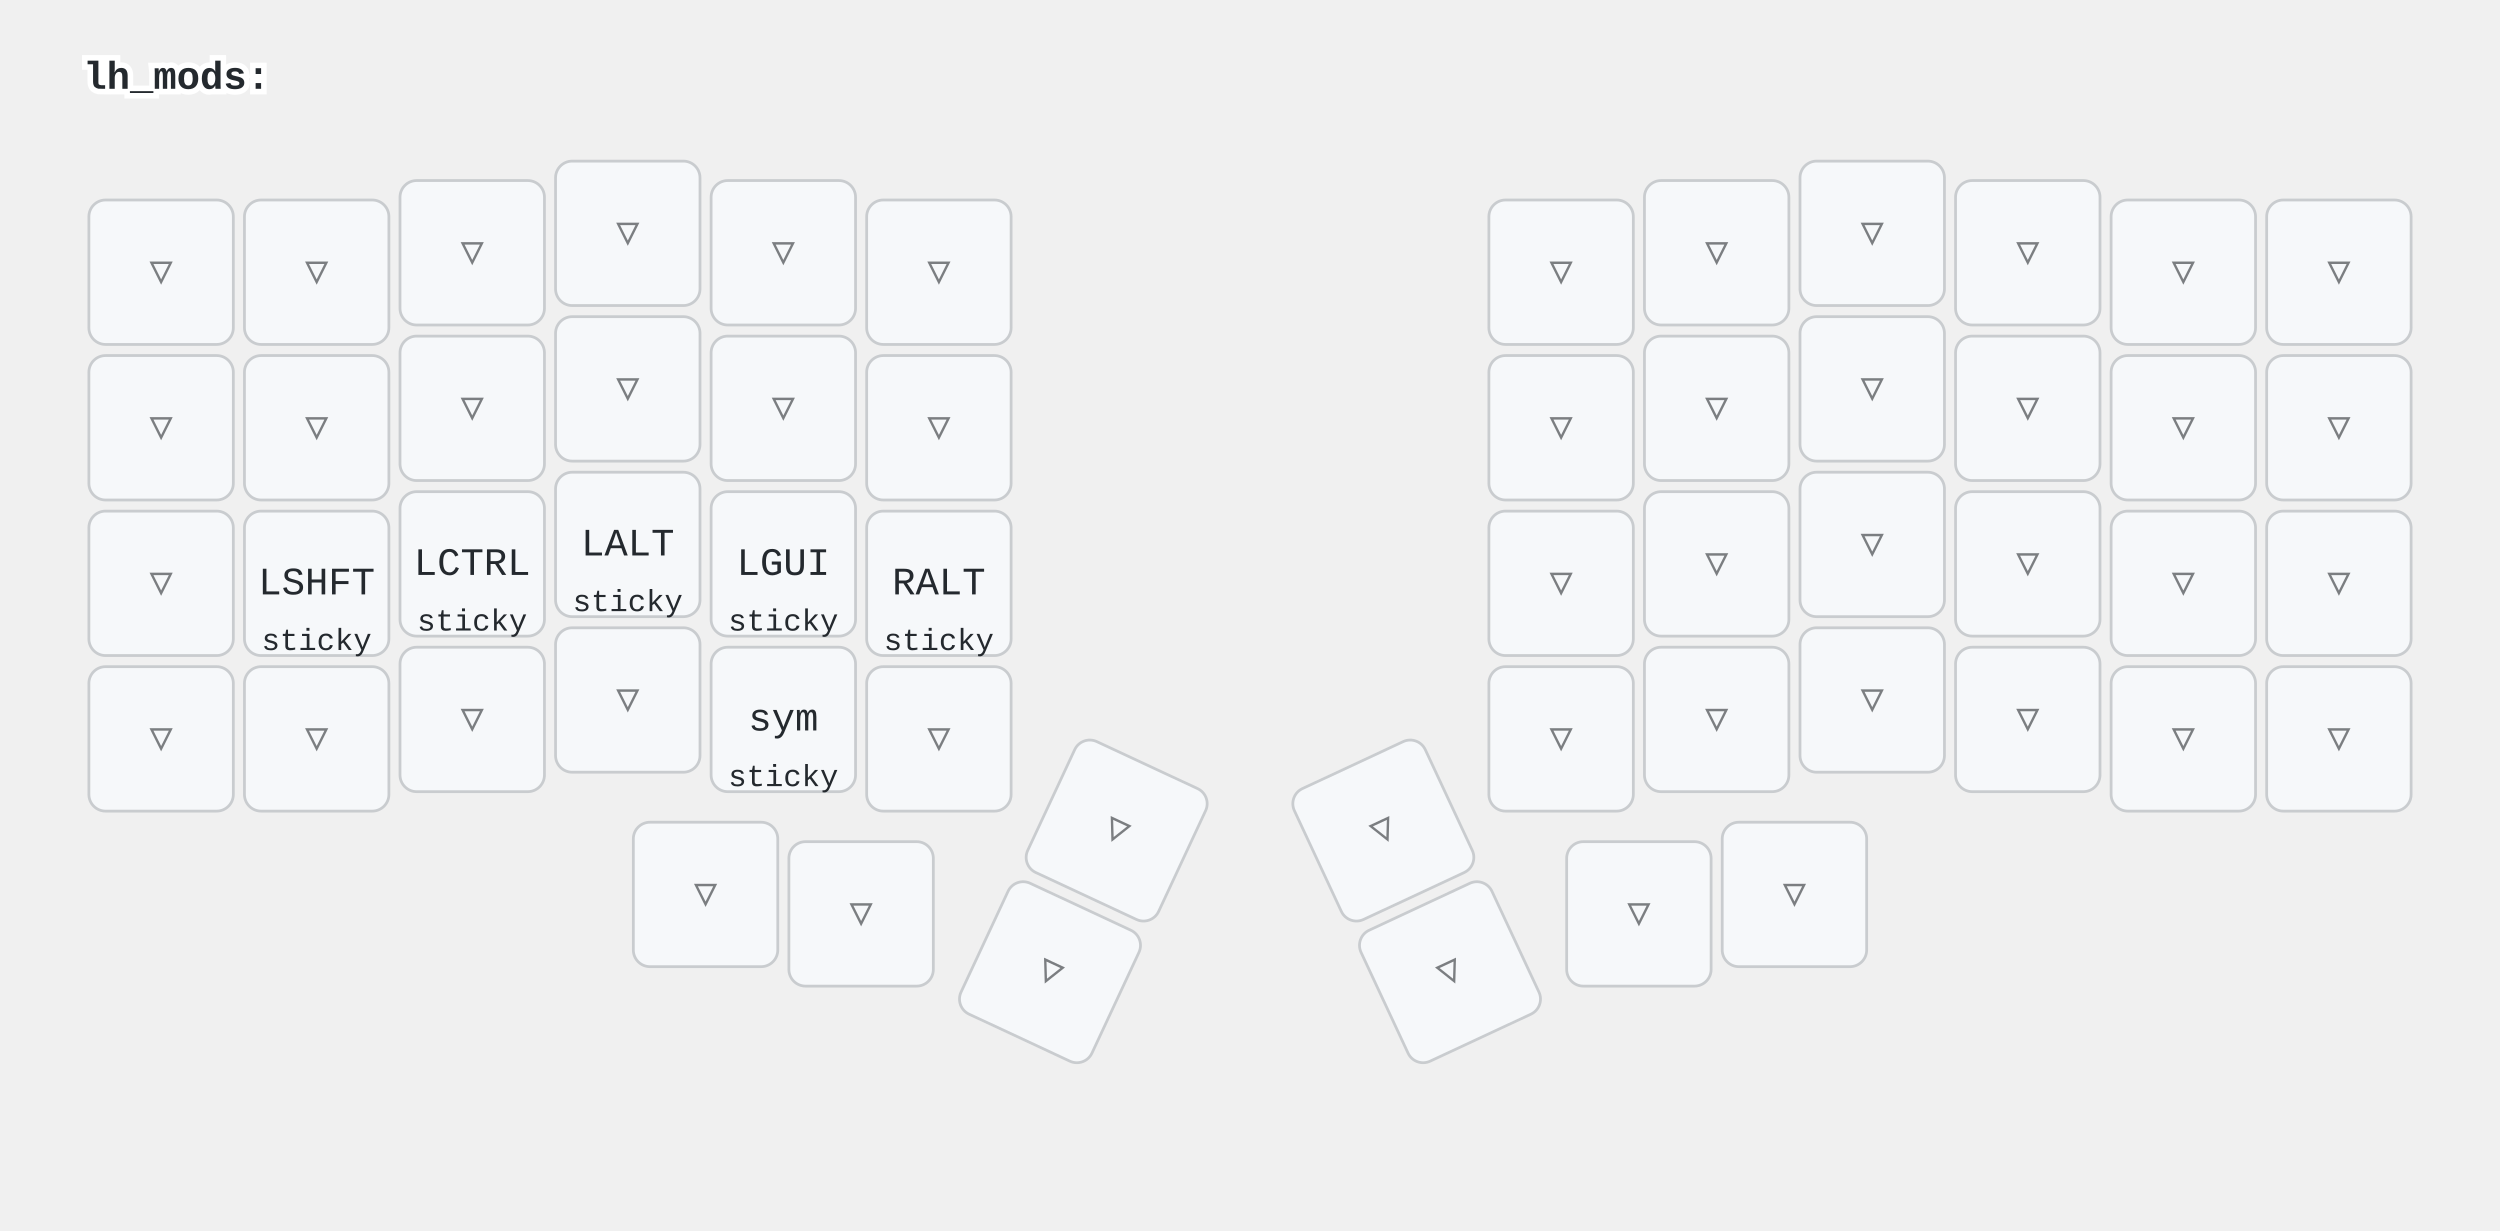
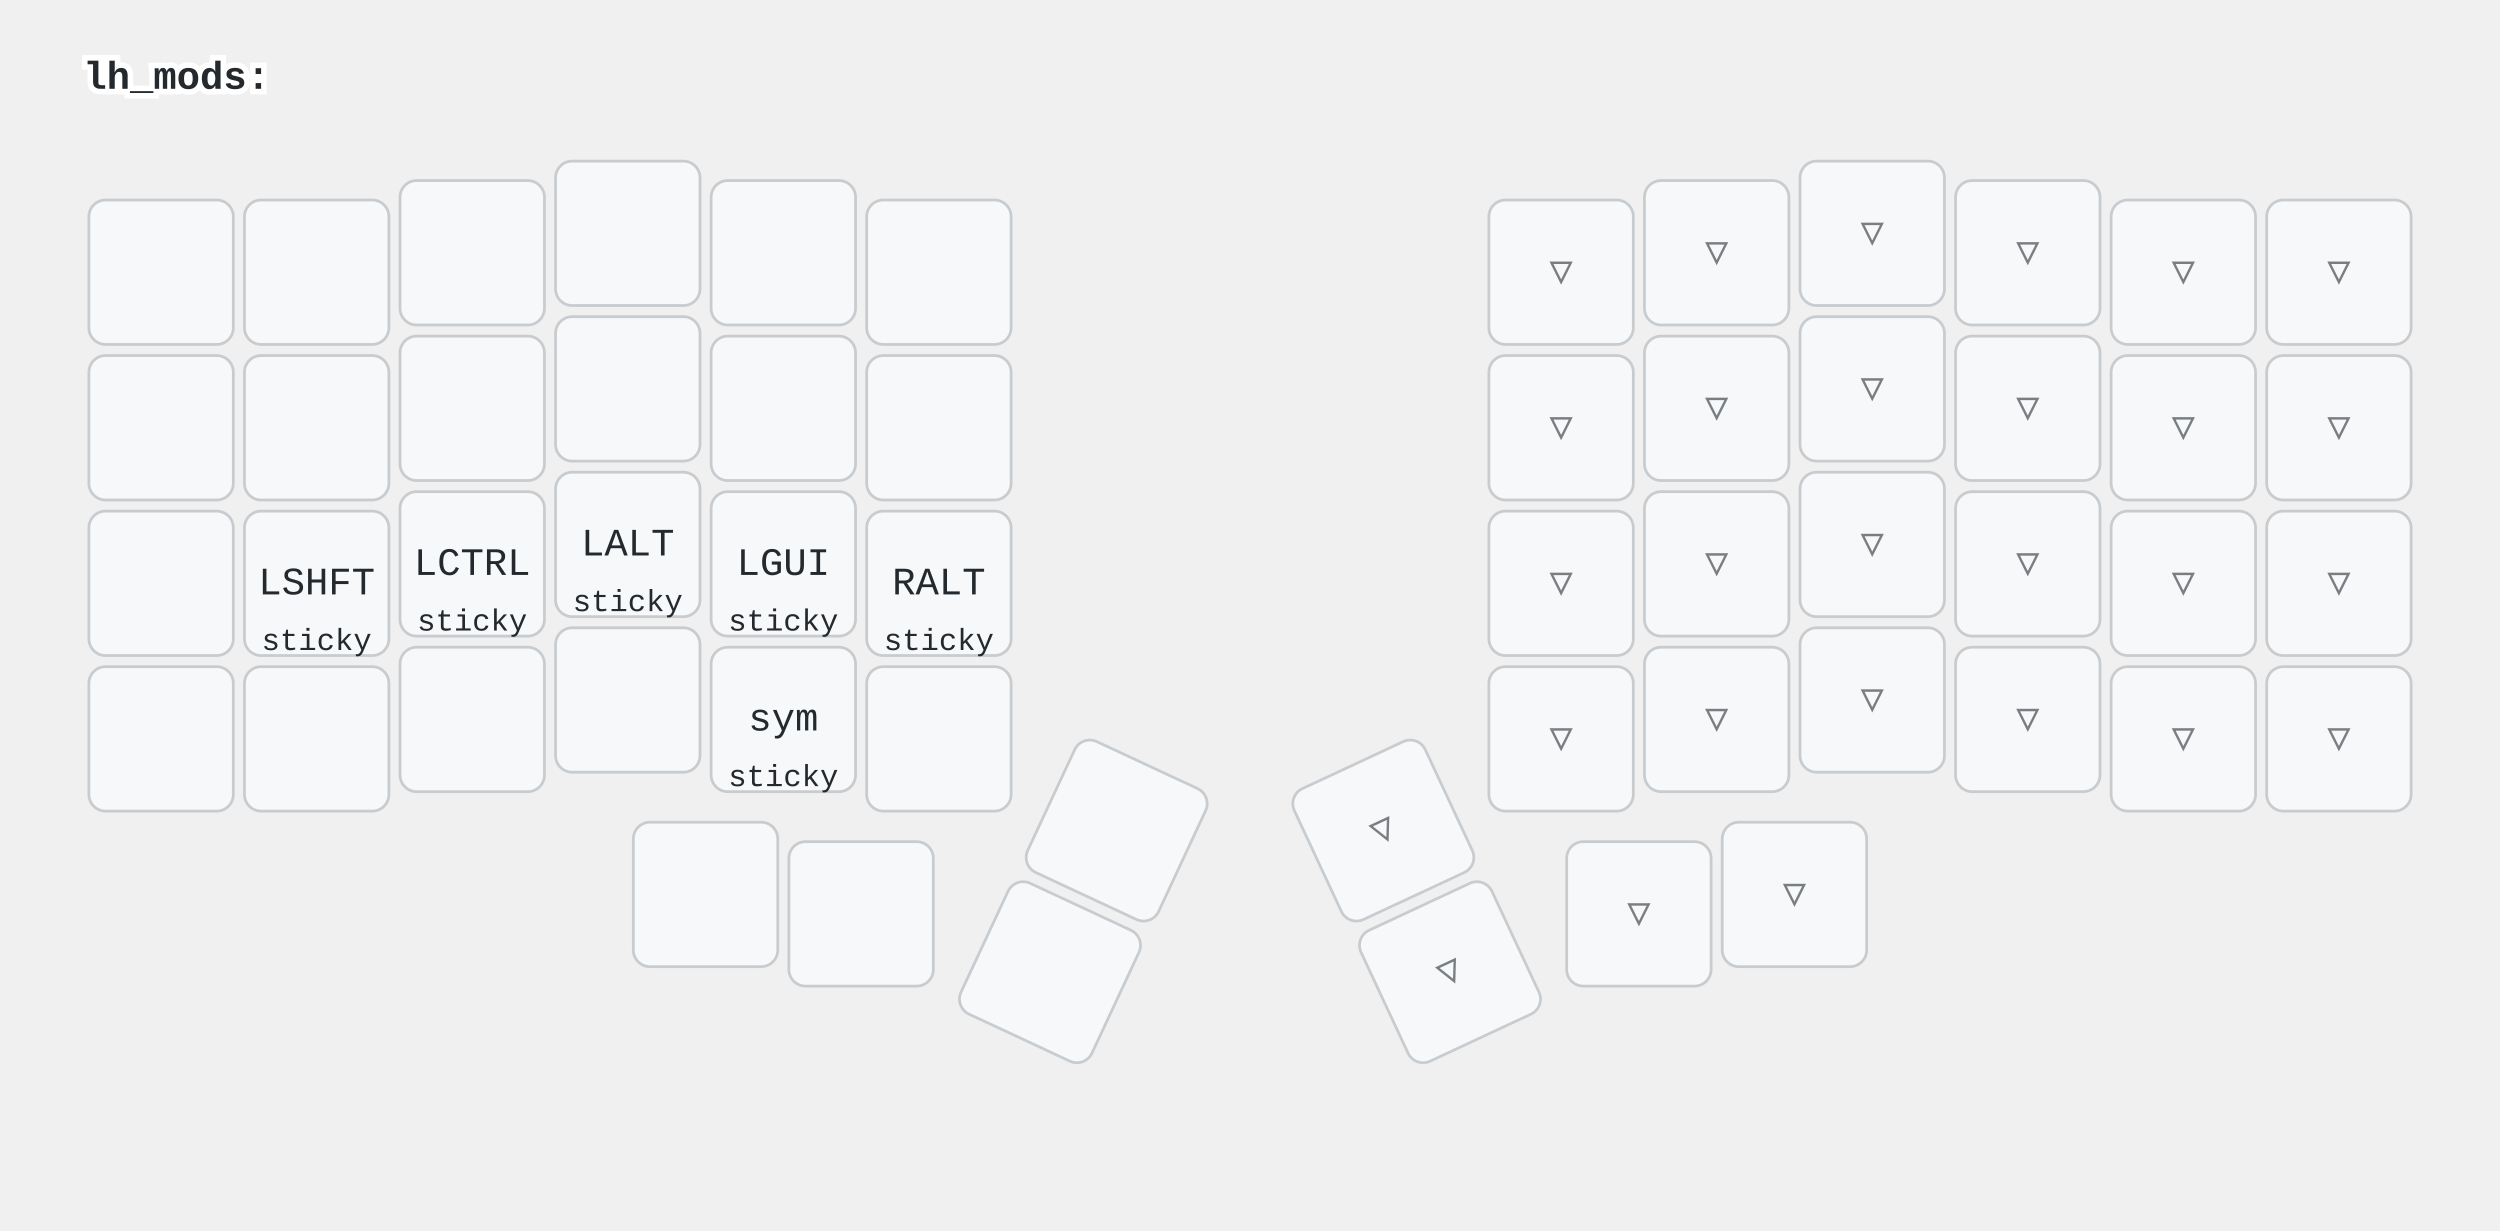
<svg xmlns="http://www.w3.org/2000/svg" width="900" height="443" viewBox="0 0 900 443" class="keymap">
  <style>/* inherit to force styles through use tags */
svg path {
    fill: inherit;
}

/* font and background color specifications */
svg.keymap {
    font-family: SFMono-Regular,Consolas,Liberation Mono,Menlo,monospace;
    font-size: 14px;
    font-kerning: normal;
    text-rendering: optimizeLegibility;
    fill: #24292e;
}

/* default key styling */
rect.key {
    fill: #f6f8fa;
}

rect.key, rect.combo {
    stroke: #c9cccf;
    stroke-width: 1;
}

/* default key side styling, only used is draw_key_sides is set */
rect.side {
    filter: brightness(90%);
}

/* color accent for combo boxes */
rect.combo, rect.combo-separate {
    fill: #cdf;
}

/* color accent for held keys */
rect.held, rect.combo.held {
    fill: #fdd;
}

/* color accent for ghost (optional) keys */
rect.ghost, rect.combo.ghost {
    stroke-dasharray: 4, 4;
    stroke-width: 2;
}

text {
    text-anchor: middle;
    dominant-baseline: middle;
}

/* styling for layer labels */
text.label {
    font-weight: bold;
    text-anchor: start;
    stroke: white;
    stroke-width: 4;
    paint-order: stroke;
}

/* styling for optional footer */
text.footer {
    text-anchor: end;
    dominant-baseline: auto;
    stroke: white;
    stroke-width: 4;
    paint-order: stroke;
}

/* styling for combo tap, and key non-tap label text */
text.combo, text.hold, text.shifted, text.left, text.right, text.tl, text.tr, text.bl, text.br {
    font-size: 11px;
}

text.hold, text.bl, text.br {
    text-anchor: middle;
    dominant-baseline: auto;
}

text.shifted, text.tl, text.tr {
    text-anchor: middle;
    dominant-baseline: hanging;
}

text.left, text.tl, text.bl {
    text-anchor: start;
}

text.right, text.tr, text.br {
    text-anchor: end;
}

text.layer-activator {
    text-decoration: underline;
}

/* styling for hold/shifted label text in combo box */
text.combo.hold, text.combo.shifted, text.combo.left, text.combo.right {
    font-size: 8px;
}

/* lighter symbol for transparent keys */
text.trans {
    fill: #7b7e81;
}

/* styling for combo dendrons */
path.combo {
    stroke-width: 1;
    stroke: gray;
    fill: none;
}

/* Start Tabler Icons Cleanup */
/* cannot use height/width with glyphs */
.icon-tabler &gt; path {
    fill: inherit;
    stroke: inherit;
    stroke-width: 2;
}
/* hide tabler's default box */
.icon-tabler &gt; path[stroke="none"][fill="none"] {
    visibility: hidden;
}
/* End Tabler Icons Cleanup */
</style>
  <g transform="translate(30, 0)" class="layer-lh_mods">
    <text x="0" y="28" class="label" id="lh_mods">lh_mods:</text>
    <g transform="translate(0, 56)">
-       <g transform="translate(28, 42)" class="key trans keypos-0">
-         <rect rx="6" ry="6" x="-26" y="-26" width="52" height="52" class="key trans" />
-         <text x="0" y="0" class="key trans tap">▽</text>
-       </g>
-       <g transform="translate(84, 42)" class="key trans keypos-1">
-         <rect rx="6" ry="6" x="-26" y="-26" width="52" height="52" class="key trans" />
-         <text x="0" y="0" class="key trans tap">▽</text>
-       </g>
-       <g transform="translate(140, 35)" class="key trans keypos-2">
-         <rect rx="6" ry="6" x="-26" y="-26" width="52" height="52" class="key trans" />
-         <text x="0" y="0" class="key trans tap">▽</text>
-       </g>
-       <g transform="translate(196, 28)" class="key trans keypos-3">
-         <rect rx="6" ry="6" x="-26" y="-26" width="52" height="52" class="key trans" />
-         <text x="0" y="0" class="key trans tap">▽</text>
-       </g>
-       <g transform="translate(252, 35)" class="key trans keypos-4">
-         <rect rx="6" ry="6" x="-26" y="-26" width="52" height="52" class="key trans" />
-         <text x="0" y="0" class="key trans tap">▽</text>
-       </g>
-       <g transform="translate(308, 42)" class="key trans keypos-5">
-         <rect rx="6" ry="6" x="-26" y="-26" width="52" height="52" class="key trans" />
-         <text x="0" y="0" class="key trans tap">▽</text>
+       <g transform="translate(28, 42)" class="key keypos-0">
+         <rect rx="6" ry="6" x="-26" y="-26" width="52" height="52" class="key" />
+       </g>
+       <g transform="translate(84, 42)" class="key keypos-1">
+         <rect rx="6" ry="6" x="-26" y="-26" width="52" height="52" class="key" />
+       </g>
+       <g transform="translate(140, 35)" class="key keypos-2">
+         <rect rx="6" ry="6" x="-26" y="-26" width="52" height="52" class="key" />
+       </g>
+       <g transform="translate(196, 28)" class="key keypos-3">
+         <rect rx="6" ry="6" x="-26" y="-26" width="52" height="52" class="key" />
+       </g>
+       <g transform="translate(252, 35)" class="key keypos-4">
+         <rect rx="6" ry="6" x="-26" y="-26" width="52" height="52" class="key" />
+       </g>
+       <g transform="translate(308, 42)" class="key keypos-5">
+         <rect rx="6" ry="6" x="-26" y="-26" width="52" height="52" class="key" />
      </g>
      <g transform="translate(532, 42)" class="key trans keypos-6">
        <rect rx="6" ry="6" x="-26" y="-26" width="52" height="52" class="key trans" />
        <text x="0" y="0" class="key trans tap">▽</text>
      </g>
      <g transform="translate(588, 35)" class="key trans keypos-7">
        <rect rx="6" ry="6" x="-26" y="-26" width="52" height="52" class="key trans" />
        <text x="0" y="0" class="key trans tap">▽</text>
      </g>
      <g transform="translate(644, 28)" class="key trans keypos-8">
        <rect rx="6" ry="6" x="-26" y="-26" width="52" height="52" class="key trans" />
        <text x="0" y="0" class="key trans tap">▽</text>
      </g>
      <g transform="translate(700, 35)" class="key trans keypos-9">
        <rect rx="6" ry="6" x="-26" y="-26" width="52" height="52" class="key trans" />
        <text x="0" y="0" class="key trans tap">▽</text>
      </g>
      <g transform="translate(756, 42)" class="key trans keypos-10">
        <rect rx="6" ry="6" x="-26" y="-26" width="52" height="52" class="key trans" />
        <text x="0" y="0" class="key trans tap">▽</text>
      </g>
      <g transform="translate(812, 42)" class="key trans keypos-11">
        <rect rx="6" ry="6" x="-26" y="-26" width="52" height="52" class="key trans" />
        <text x="0" y="0" class="key trans tap">▽</text>
      </g>
-       <g transform="translate(28, 98)" class="key trans keypos-12">
-         <rect rx="6" ry="6" x="-26" y="-26" width="52" height="52" class="key trans" />
-         <text x="0" y="0" class="key trans tap">▽</text>
-       </g>
-       <g transform="translate(84, 98)" class="key trans keypos-13">
-         <rect rx="6" ry="6" x="-26" y="-26" width="52" height="52" class="key trans" />
-         <text x="0" y="0" class="key trans tap">▽</text>
-       </g>
-       <g transform="translate(140, 91)" class="key trans keypos-14">
-         <rect rx="6" ry="6" x="-26" y="-26" width="52" height="52" class="key trans" />
-         <text x="0" y="0" class="key trans tap">▽</text>
-       </g>
-       <g transform="translate(196, 84)" class="key trans keypos-15">
-         <rect rx="6" ry="6" x="-26" y="-26" width="52" height="52" class="key trans" />
-         <text x="0" y="0" class="key trans tap">▽</text>
-       </g>
-       <g transform="translate(252, 91)" class="key trans keypos-16">
-         <rect rx="6" ry="6" x="-26" y="-26" width="52" height="52" class="key trans" />
-         <text x="0" y="0" class="key trans tap">▽</text>
-       </g>
-       <g transform="translate(308, 98)" class="key trans keypos-17">
-         <rect rx="6" ry="6" x="-26" y="-26" width="52" height="52" class="key trans" />
-         <text x="0" y="0" class="key trans tap">▽</text>
+       <g transform="translate(28, 98)" class="key keypos-12">
+         <rect rx="6" ry="6" x="-26" y="-26" width="52" height="52" class="key" />
+       </g>
+       <g transform="translate(84, 98)" class="key keypos-13">
+         <rect rx="6" ry="6" x="-26" y="-26" width="52" height="52" class="key" />
+       </g>
+       <g transform="translate(140, 91)" class="key keypos-14">
+         <rect rx="6" ry="6" x="-26" y="-26" width="52" height="52" class="key" />
+       </g>
+       <g transform="translate(196, 84)" class="key keypos-15">
+         <rect rx="6" ry="6" x="-26" y="-26" width="52" height="52" class="key" />
+       </g>
+       <g transform="translate(252, 91)" class="key keypos-16">
+         <rect rx="6" ry="6" x="-26" y="-26" width="52" height="52" class="key" />
+       </g>
+       <g transform="translate(308, 98)" class="key keypos-17">
+         <rect rx="6" ry="6" x="-26" y="-26" width="52" height="52" class="key" />
      </g>
      <g transform="translate(532, 98)" class="key trans keypos-18">
        <rect rx="6" ry="6" x="-26" y="-26" width="52" height="52" class="key trans" />
        <text x="0" y="0" class="key trans tap">▽</text>
      </g>
      <g transform="translate(588, 91)" class="key trans keypos-19">
        <rect rx="6" ry="6" x="-26" y="-26" width="52" height="52" class="key trans" />
        <text x="0" y="0" class="key trans tap">▽</text>
      </g>
      <g transform="translate(644, 84)" class="key trans keypos-20">
        <rect rx="6" ry="6" x="-26" y="-26" width="52" height="52" class="key trans" />
        <text x="0" y="0" class="key trans tap">▽</text>
      </g>
      <g transform="translate(700, 91)" class="key trans keypos-21">
        <rect rx="6" ry="6" x="-26" y="-26" width="52" height="52" class="key trans" />
        <text x="0" y="0" class="key trans tap">▽</text>
      </g>
      <g transform="translate(756, 98)" class="key trans keypos-22">
        <rect rx="6" ry="6" x="-26" y="-26" width="52" height="52" class="key trans" />
        <text x="0" y="0" class="key trans tap">▽</text>
      </g>
      <g transform="translate(812, 98)" class="key trans keypos-23">
        <rect rx="6" ry="6" x="-26" y="-26" width="52" height="52" class="key trans" />
        <text x="0" y="0" class="key trans tap">▽</text>
      </g>
-       <g transform="translate(28, 154)" class="key trans keypos-24">
-         <rect rx="6" ry="6" x="-26" y="-26" width="52" height="52" class="key trans" />
-         <text x="0" y="0" class="key trans tap">▽</text>
+       <g transform="translate(28, 154)" class="key keypos-24">
+         <rect rx="6" ry="6" x="-26" y="-26" width="52" height="52" class="key" />
      </g>
      <g transform="translate(84, 154)" class="key keypos-25">
        <rect rx="6" ry="6" x="-26" y="-26" width="52" height="52" class="key" />
        <text x="0" y="0" class="key tap">LSHFT</text>
        <text x="0" y="24" class="key hold">sticky</text>
      </g>
      <g transform="translate(140, 147)" class="key keypos-26">
        <rect rx="6" ry="6" x="-26" y="-26" width="52" height="52" class="key" />
        <text x="0" y="0" class="key tap">LCTRL</text>
        <text x="0" y="24" class="key hold">sticky</text>
      </g>
      <g transform="translate(196, 140)" class="key keypos-27">
        <rect rx="6" ry="6" x="-26" y="-26" width="52" height="52" class="key" />
        <text x="0" y="0" class="key tap">LALT</text>
        <text x="0" y="24" class="key hold">sticky</text>
      </g>
      <g transform="translate(252, 147)" class="key keypos-28">
        <rect rx="6" ry="6" x="-26" y="-26" width="52" height="52" class="key" />
        <text x="0" y="0" class="key tap">LGUI</text>
        <text x="0" y="24" class="key hold">sticky</text>
      </g>
      <g transform="translate(308, 154)" class="key keypos-29">
        <rect rx="6" ry="6" x="-26" y="-26" width="52" height="52" class="key" />
        <text x="0" y="0" class="key tap">RALT</text>
        <text x="0" y="24" class="key hold">sticky</text>
      </g>
      <g transform="translate(532, 154)" class="key trans keypos-30">
        <rect rx="6" ry="6" x="-26" y="-26" width="52" height="52" class="key trans" />
        <text x="0" y="0" class="key trans tap">▽</text>
      </g>
      <g transform="translate(588, 147)" class="key trans keypos-31">
        <rect rx="6" ry="6" x="-26" y="-26" width="52" height="52" class="key trans" />
        <text x="0" y="0" class="key trans tap">▽</text>
      </g>
      <g transform="translate(644, 140)" class="key trans keypos-32">
        <rect rx="6" ry="6" x="-26" y="-26" width="52" height="52" class="key trans" />
        <text x="0" y="0" class="key trans tap">▽</text>
      </g>
      <g transform="translate(700, 147)" class="key trans keypos-33">
        <rect rx="6" ry="6" x="-26" y="-26" width="52" height="52" class="key trans" />
        <text x="0" y="0" class="key trans tap">▽</text>
      </g>
      <g transform="translate(756, 154)" class="key trans keypos-34">
        <rect rx="6" ry="6" x="-26" y="-26" width="52" height="52" class="key trans" />
        <text x="0" y="0" class="key trans tap">▽</text>
      </g>
      <g transform="translate(812, 154)" class="key trans keypos-35">
        <rect rx="6" ry="6" x="-26" y="-26" width="52" height="52" class="key trans" />
        <text x="0" y="0" class="key trans tap">▽</text>
      </g>
-       <g transform="translate(28, 210)" class="key trans keypos-36">
-         <rect rx="6" ry="6" x="-26" y="-26" width="52" height="52" class="key trans" />
-         <text x="0" y="0" class="key trans tap">▽</text>
-       </g>
-       <g transform="translate(84, 210)" class="key trans keypos-37">
-         <rect rx="6" ry="6" x="-26" y="-26" width="52" height="52" class="key trans" />
-         <text x="0" y="0" class="key trans tap">▽</text>
-       </g>
-       <g transform="translate(140, 203)" class="key trans keypos-38">
-         <rect rx="6" ry="6" x="-26" y="-26" width="52" height="52" class="key trans" />
-         <text x="0" y="0" class="key trans tap">▽</text>
-       </g>
-       <g transform="translate(196, 196)" class="key trans keypos-39">
-         <rect rx="6" ry="6" x="-26" y="-26" width="52" height="52" class="key trans" />
-         <text x="0" y="0" class="key trans tap">▽</text>
+       <g transform="translate(28, 210)" class="key keypos-36">
+         <rect rx="6" ry="6" x="-26" y="-26" width="52" height="52" class="key" />
+       </g>
+       <g transform="translate(84, 210)" class="key keypos-37">
+         <rect rx="6" ry="6" x="-26" y="-26" width="52" height="52" class="key" />
+       </g>
+       <g transform="translate(140, 203)" class="key keypos-38">
+         <rect rx="6" ry="6" x="-26" y="-26" width="52" height="52" class="key" />
+       </g>
+       <g transform="translate(196, 196)" class="key keypos-39">
+         <rect rx="6" ry="6" x="-26" y="-26" width="52" height="52" class="key" />
      </g>
      <g transform="translate(252, 203)" class="key keypos-40">
        <rect rx="6" ry="6" x="-26" y="-26" width="52" height="52" class="key" />
        <text x="0" y="0" class="key tap">sym</text>
        <text x="0" y="24" class="key hold">sticky</text>
      </g>
-       <g transform="translate(308, 210)" class="key trans keypos-41">
-         <rect rx="6" ry="6" x="-26" y="-26" width="52" height="52" class="key trans" />
-         <text x="0" y="0" class="key trans tap">▽</text>
-       </g>
-       <g transform="translate(372, 243) rotate(25.0)" class="key trans keypos-42">
-         <rect rx="6" ry="6" x="-26" y="-26" width="52" height="52" class="key trans" />
-         <text x="0" y="0" class="key trans tap">▽</text>
+       <g transform="translate(308, 210)" class="key keypos-41">
+         <rect rx="6" ry="6" x="-26" y="-26" width="52" height="52" class="key" />
+       </g>
+       <g transform="translate(372, 243) rotate(25.0)" class="key keypos-42">
+         <rect rx="6" ry="6" x="-26" y="-26" width="52" height="52" class="key" />
      </g>
      <g transform="translate(468, 243) rotate(-25.0)" class="key trans keypos-43">
        <rect rx="6" ry="6" x="-26" y="-26" width="52" height="52" class="key trans" />
        <text x="0" y="0" class="key trans tap">▽</text>
      </g>
      <g transform="translate(532, 210)" class="key trans keypos-44">
        <rect rx="6" ry="6" x="-26" y="-26" width="52" height="52" class="key trans" />
        <text x="0" y="0" class="key trans tap">▽</text>
      </g>
      <g transform="translate(588, 203)" class="key trans keypos-45">
        <rect rx="6" ry="6" x="-26" y="-26" width="52" height="52" class="key trans" />
        <text x="0" y="0" class="key trans tap">▽</text>
      </g>
      <g transform="translate(644, 196)" class="key trans keypos-46">
        <rect rx="6" ry="6" x="-26" y="-26" width="52" height="52" class="key trans" />
        <text x="0" y="0" class="key trans tap">▽</text>
      </g>
      <g transform="translate(700, 203)" class="key trans keypos-47">
        <rect rx="6" ry="6" x="-26" y="-26" width="52" height="52" class="key trans" />
        <text x="0" y="0" class="key trans tap">▽</text>
      </g>
      <g transform="translate(756, 210)" class="key trans keypos-48">
        <rect rx="6" ry="6" x="-26" y="-26" width="52" height="52" class="key trans" />
        <text x="0" y="0" class="key trans tap">▽</text>
      </g>
      <g transform="translate(812, 210)" class="key trans keypos-49">
        <rect rx="6" ry="6" x="-26" y="-26" width="52" height="52" class="key trans" />
        <text x="0" y="0" class="key trans tap">▽</text>
      </g>
-       <g transform="translate(224, 266)" class="key trans keypos-50">
-         <rect rx="6" ry="6" x="-26" y="-26" width="52" height="52" class="key trans" />
-         <text x="0" y="0" class="key trans tap">▽</text>
-       </g>
-       <g transform="translate(280, 273)" class="key trans keypos-51">
-         <rect rx="6" ry="6" x="-26" y="-26" width="52" height="52" class="key trans" />
-         <text x="0" y="0" class="key trans tap">▽</text>
-       </g>
-       <g transform="translate(348, 294) rotate(25.0)" class="key trans keypos-52">
-         <rect rx="6" ry="6" x="-26" y="-26" width="52" height="52" class="key trans" />
-         <text x="0" y="0" class="key trans tap">▽</text>
+       <g transform="translate(224, 266)" class="key keypos-50">
+         <rect rx="6" ry="6" x="-26" y="-26" width="52" height="52" class="key" />
+       </g>
+       <g transform="translate(280, 273)" class="key keypos-51">
+         <rect rx="6" ry="6" x="-26" y="-26" width="52" height="52" class="key" />
+       </g>
+       <g transform="translate(348, 294) rotate(25.0)" class="key keypos-52">
+         <rect rx="6" ry="6" x="-26" y="-26" width="52" height="52" class="key" />
      </g>
      <g transform="translate(492, 294) rotate(-25.0)" class="key trans keypos-53">
        <rect rx="6" ry="6" x="-26" y="-26" width="52" height="52" class="key trans" />
        <text x="0" y="0" class="key trans tap">▽</text>
      </g>
      <g transform="translate(560, 273)" class="key trans keypos-54">
        <rect rx="6" ry="6" x="-26" y="-26" width="52" height="52" class="key trans" />
        <text x="0" y="0" class="key trans tap">▽</text>
      </g>
      <g transform="translate(616, 266)" class="key trans keypos-55">
        <rect rx="6" ry="6" x="-26" y="-26" width="52" height="52" class="key trans" />
        <text x="0" y="0" class="key trans tap">▽</text>
      </g>
    </g>
  </g>
</svg>
